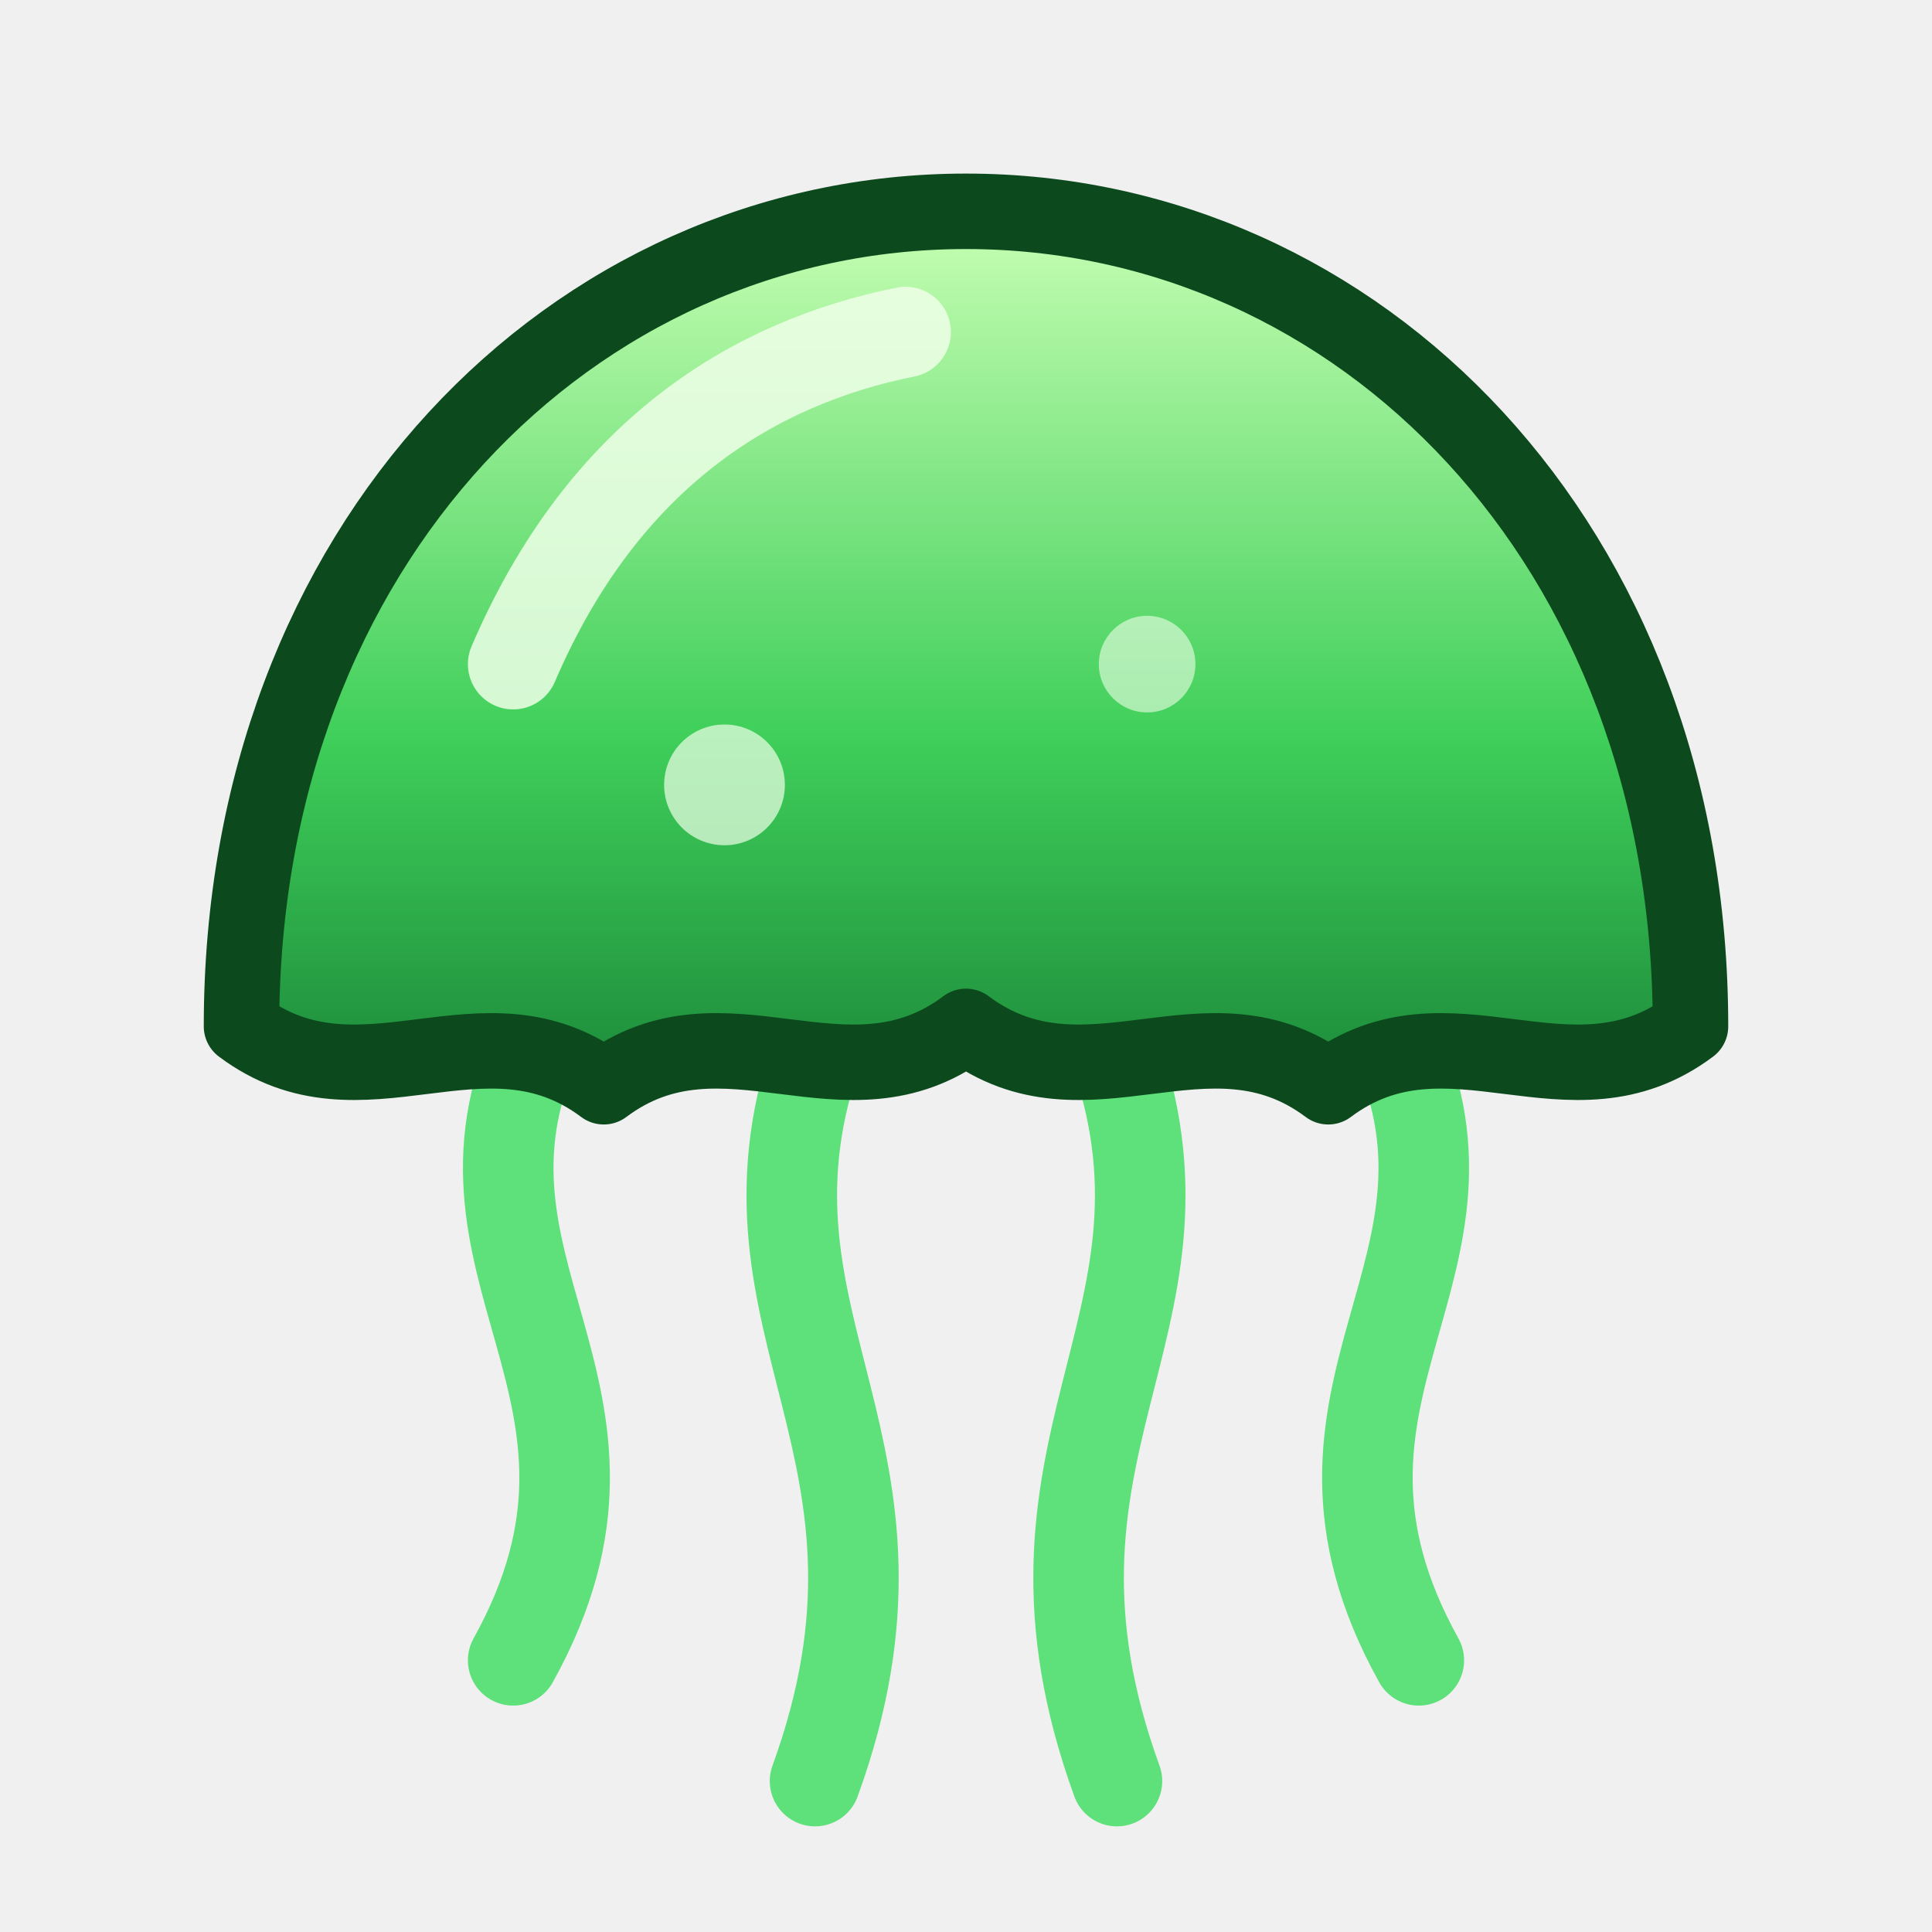
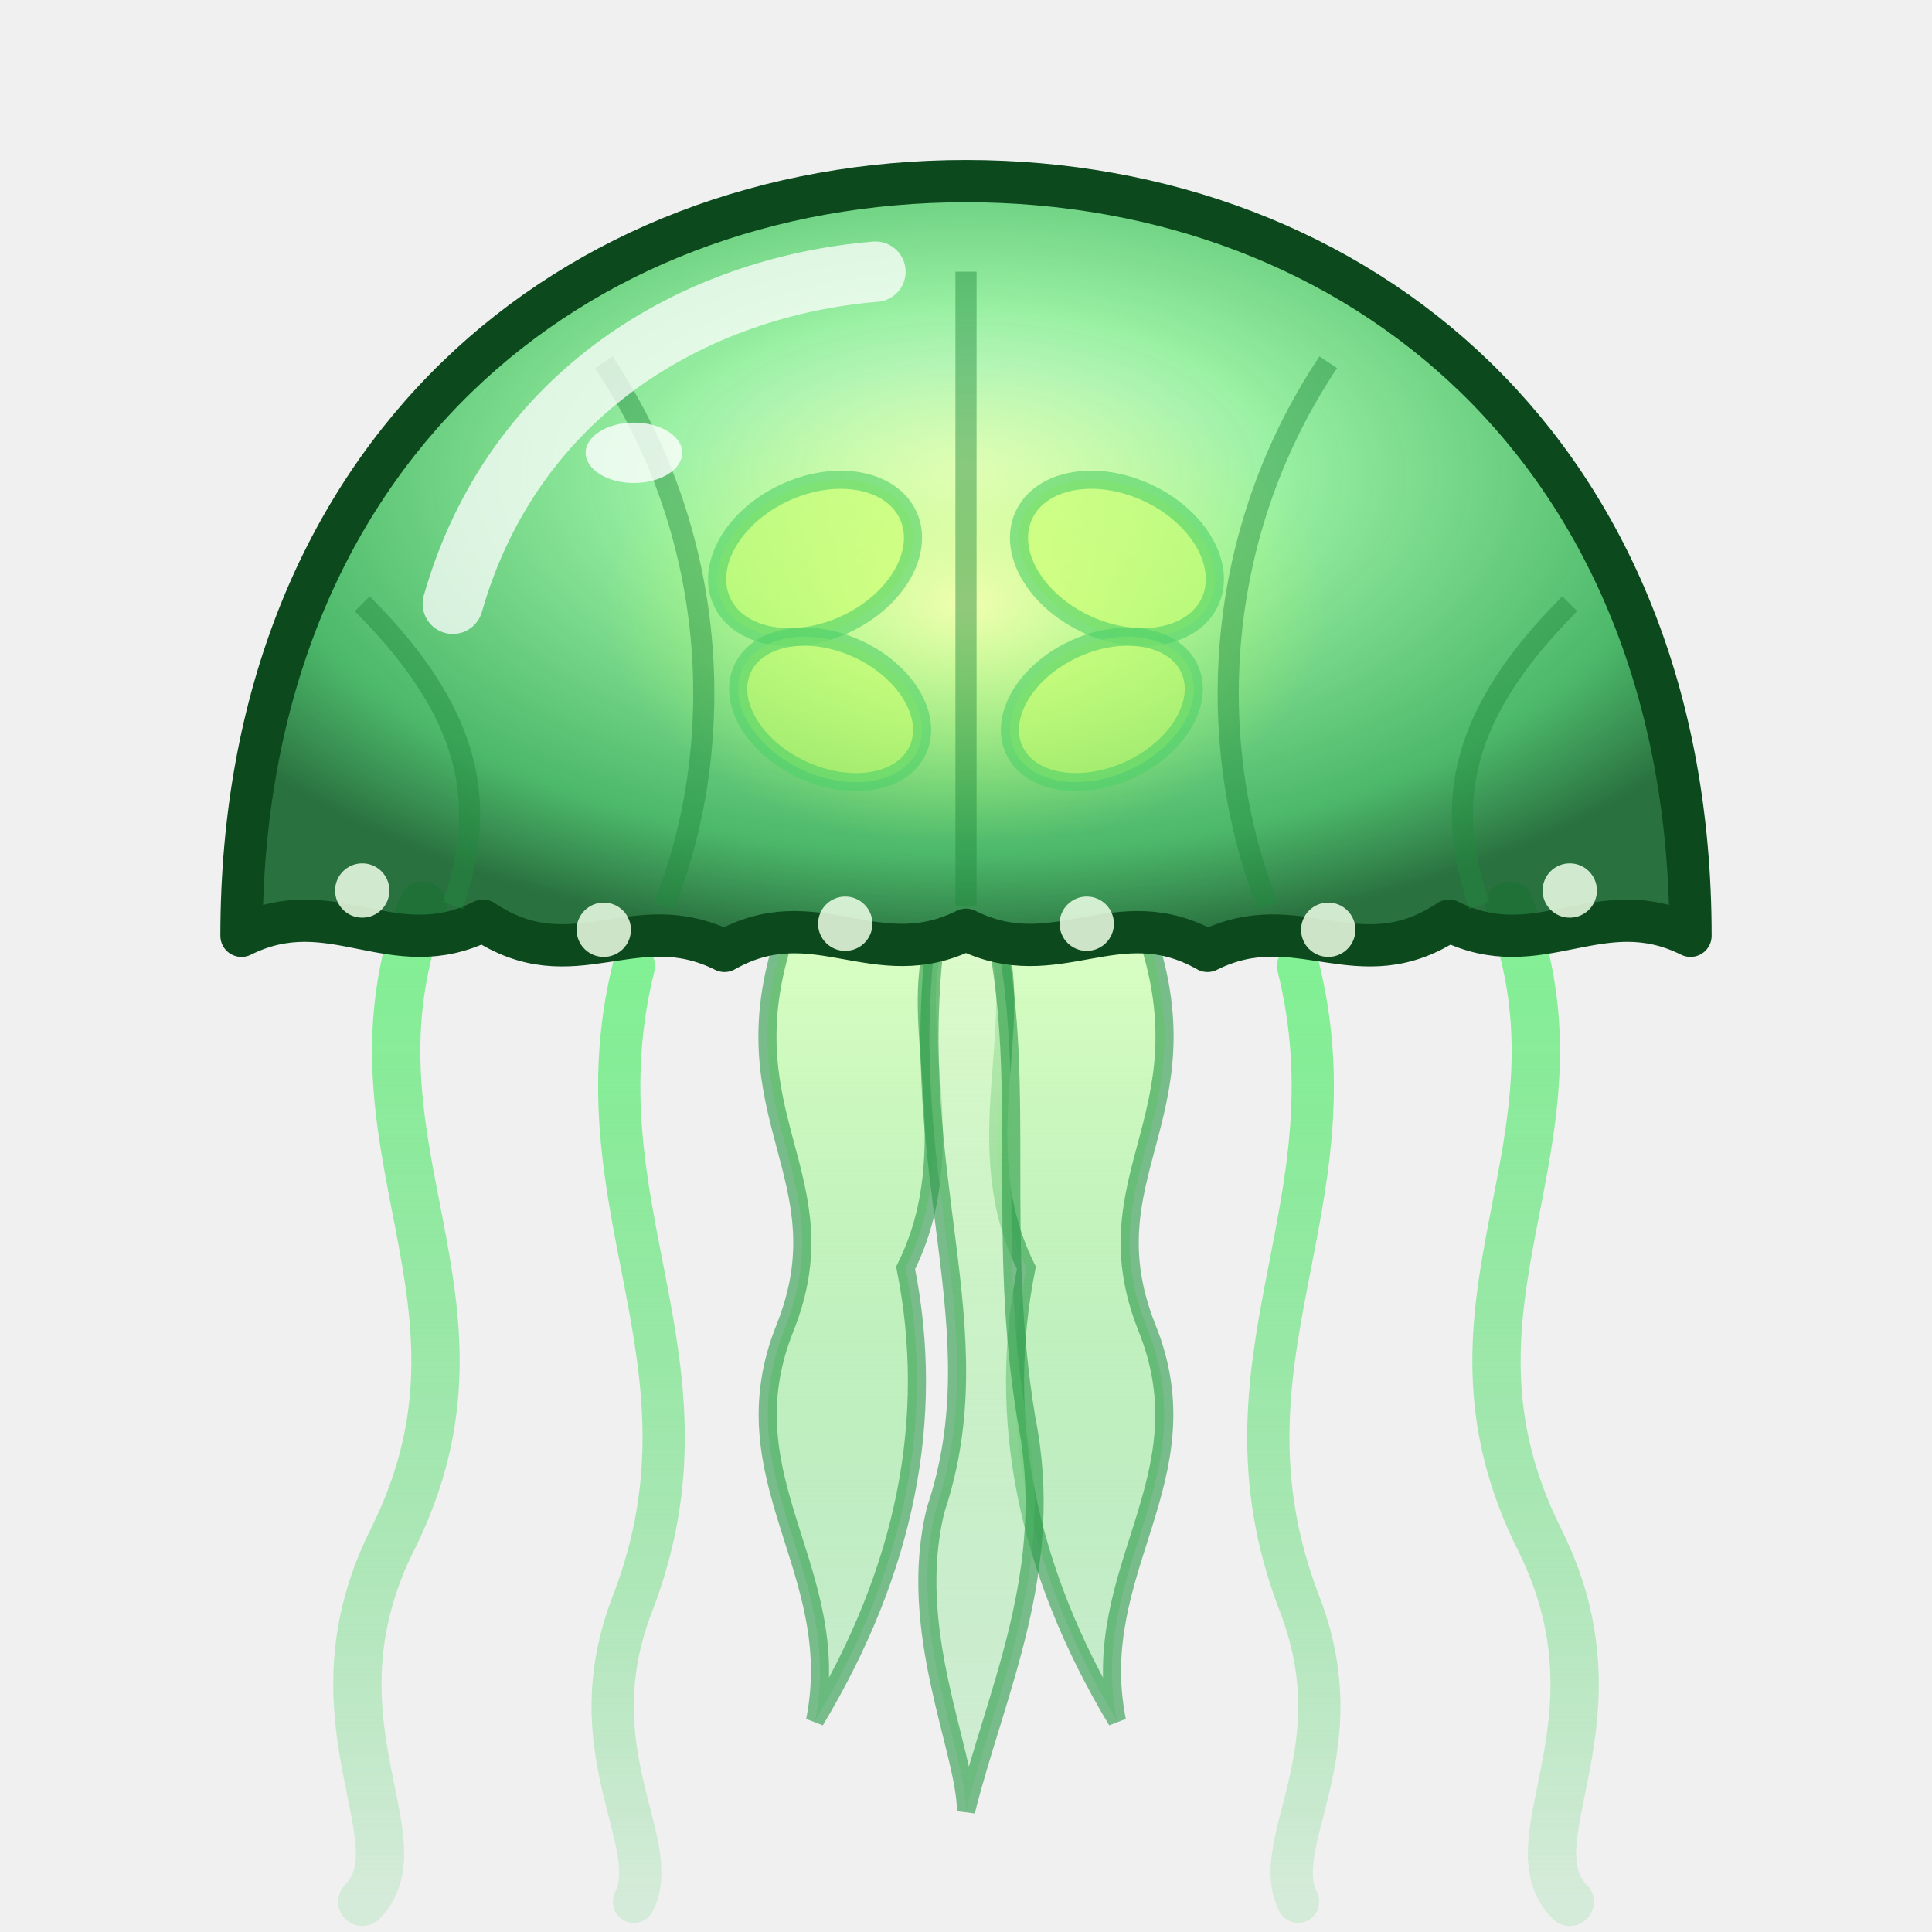
- <svg xmlns="http://www.w3.org/2000/svg" viewBox="0 0 64 64" width="64" height="64">
+ <svg xmlns="http://www.w3.org/2000/svg" width="64" height="64" viewBox="0 0 64 64">
  <defs>
-     <linearGradient id="j" x1="0" y1="0" x2="0" y2="1">
-       <stop offset="0" stop-color="#c8ffb4" />
-       <stop offset=".6" stop-color="#3fcf5a" />
-       <stop offset="1" stop-color="#1c8a3a" />
+     <radialGradient id="bell" cx="50%" cy="38%" r="62%">
+       <stop offset="0" stop-color="#eaffd9" stop-opacity=".95" />
+       <stop offset=".35" stop-color="#8ff09a" stop-opacity=".9" />
+       <stop offset=".8" stop-color="#2fae52" stop-opacity=".85" />
+       <stop offset="1" stop-color="#14632c" stop-opacity=".9" />
+     </radialGradient>
+     <radialGradient id="core" cx="50%" cy="50%" r="50%">
+       <stop offset="0" stop-color="#f4ffb0" stop-opacity=".95" />
+       <stop offset="1" stop-color="#b6ff5a" stop-opacity="0" />
+     </radialGradient>
+     <linearGradient id="tent" x1="0" y1="0" x2="0" y2="1">
+       <stop offset="0" stop-color="#7cf08f" stop-opacity=".95" />
+       <stop offset="1" stop-color="#3fcf5a" stop-opacity=".15" />
+     </linearGradient>
+     <linearGradient id="arm" x1="0" y1="0" x2="0" y2="1">
+       <stop offset="0" stop-color="#d8ffc0" stop-opacity=".95" />
+       <stop offset="1" stop-color="#6fe27f" stop-opacity=".3" />
    </linearGradient>
  </defs>
-   <g fill="none" stroke="#5ee07a" stroke-width="3" stroke-linecap="round">
-     <path d="M18 34 C14 42 22 46 17 55" />
-     <path d="M27 35 C24 44 31 48 27 59" />
-     <path d="M37 35 C40 44 33 48 37 59" />
-     <path d="M46 34 C50 42 42 46 47 55" />
+   <g fill="none" stroke="url(#tent)" stroke-linecap="round">
+     <path d="M14 30 C11 38 17 43 13 51 C10 57 14 61 12 63" stroke-width="1.6" />
+     <path d="M21 32 C19 40 24 45 21 53 C19 58 22 61 21 63" stroke-width="1.4" />
+     <path d="M43 32 C45 40 40 45 43 53 C45 58 42 61 43 63" stroke-width="1.4" />
+     <path d="M50 30 C53 38 47 43 51 51 C54 57 50 61 52 63" stroke-width="1.6" />
  </g>
-   <path d="M8 34 C8 18 19 7 32 7 C45 7 56 18 56 34 C52 37 48 33 44 36 C40 33 36 37 32 34 C28 37 24 33 20 36 C16 33 12 37 8 34 Z" fill="url(#j)" stroke="#0c4a1e" stroke-width="2.5" stroke-linejoin="round" />
-   <path d="M17 22 C20 15 25 12 30 11" fill="none" stroke="#efffe8" stroke-width="3" stroke-linecap="round" opacity=".85" />
-   <circle cx="24" cy="26" r="2" fill="#efffe8" opacity=".7" />
-   <circle cx="38" cy="22" r="1.6" fill="#efffe8" opacity=".6" />
+   <g fill="url(#arm)" stroke="#2a9a48" stroke-width=".6" stroke-opacity=".6">
+     <path d="M26 31 C24 37 28 39 26 44 C24 49 28 52 27 57 C30 52 31 47 30 42 C32 38 30 34 31 31 Z" />
+     <path d="M38 31 C40 37 36 39 38 44 C40 49 36 52 37 57 C34 52 33 47 34 42 C32 38 34 34 33 31 Z" />
+     <path d="M31 31 C30 39 33 44 31 50 C30 54 32 58 32 60 C33 56 35 52 34 47 C33 41 34 36 33 31 Z" fill-opacity=".8" />
+   </g>
+   <path d="M8 31 C8 15 19 6 32 6 C45 6 56 15 56 31 C53 29.5 51 32 48 30.5 C45 32.5 43 30 40 31.5 C37 29.8 35 32.3 32 30.8 C29 32.3 27 29.8 24 31.5 C21 30 19 32.5 16 30.5 C13 32 11 29.5 8 31 Z" fill="url(#bell)" stroke="#0c4a1e" stroke-width="1.4" stroke-linejoin="round" />
+   <ellipse cx="32" cy="20" rx="12" ry="8" fill="url(#core)" />
+   <g fill="#c9ff6a" fill-opacity=".55" stroke="#4fd06a" stroke-opacity=".6" stroke-width=".6">
+     <ellipse cx="27" cy="18.5" rx="3.4" ry="2.4" transform="rotate(-25 27 18.5)" />
+     <ellipse cx="37" cy="18.5" rx="3.4" ry="2.4" transform="rotate(25 37 18.5)" />
+     <ellipse cx="27.5" cy="23.5" rx="3.2" ry="2.2" transform="rotate(25 27.5 23.5)" />
+     <ellipse cx="36.5" cy="23.5" rx="3.2" ry="2.2" transform="rotate(-25 36.5 23.5)" />
+   </g>
+   <g stroke="#1f8a3c" stroke-opacity=".45" stroke-width=".7" fill="none">
+     <path d="M32 9 L32 30" />
+     <path d="M20 12 C24 18 24 25 22 30" />
+     <path d="M44 12 C40 18 40 25 42 30" />
+     <path d="M12 20 C16 24 16 27 15 30" />
+     <path d="M52 20 C48 24 48 27 49 30" />
+   </g>
+   <g fill="#efffe8" fill-opacity=".85">
+     <circle cx="12" cy="29.5" r=".9" />
+     <circle cx="20" cy="30.8" r=".9" />
+     <circle cx="28" cy="30.6" r=".9" />
+     <circle cx="36" cy="30.6" r=".9" />
+     <circle cx="44" cy="30.8" r=".9" />
+     <circle cx="52" cy="29.5" r=".9" />
+   </g>
+   <path d="M15 20 C17 13 23 9.5 29 9" fill="none" stroke="#ffffff" stroke-opacity=".75" stroke-width="2" stroke-linecap="round" />
+   <ellipse cx="21" cy="15" rx="1.6" ry="1" fill="#fff" fill-opacity=".8" />
</svg>
